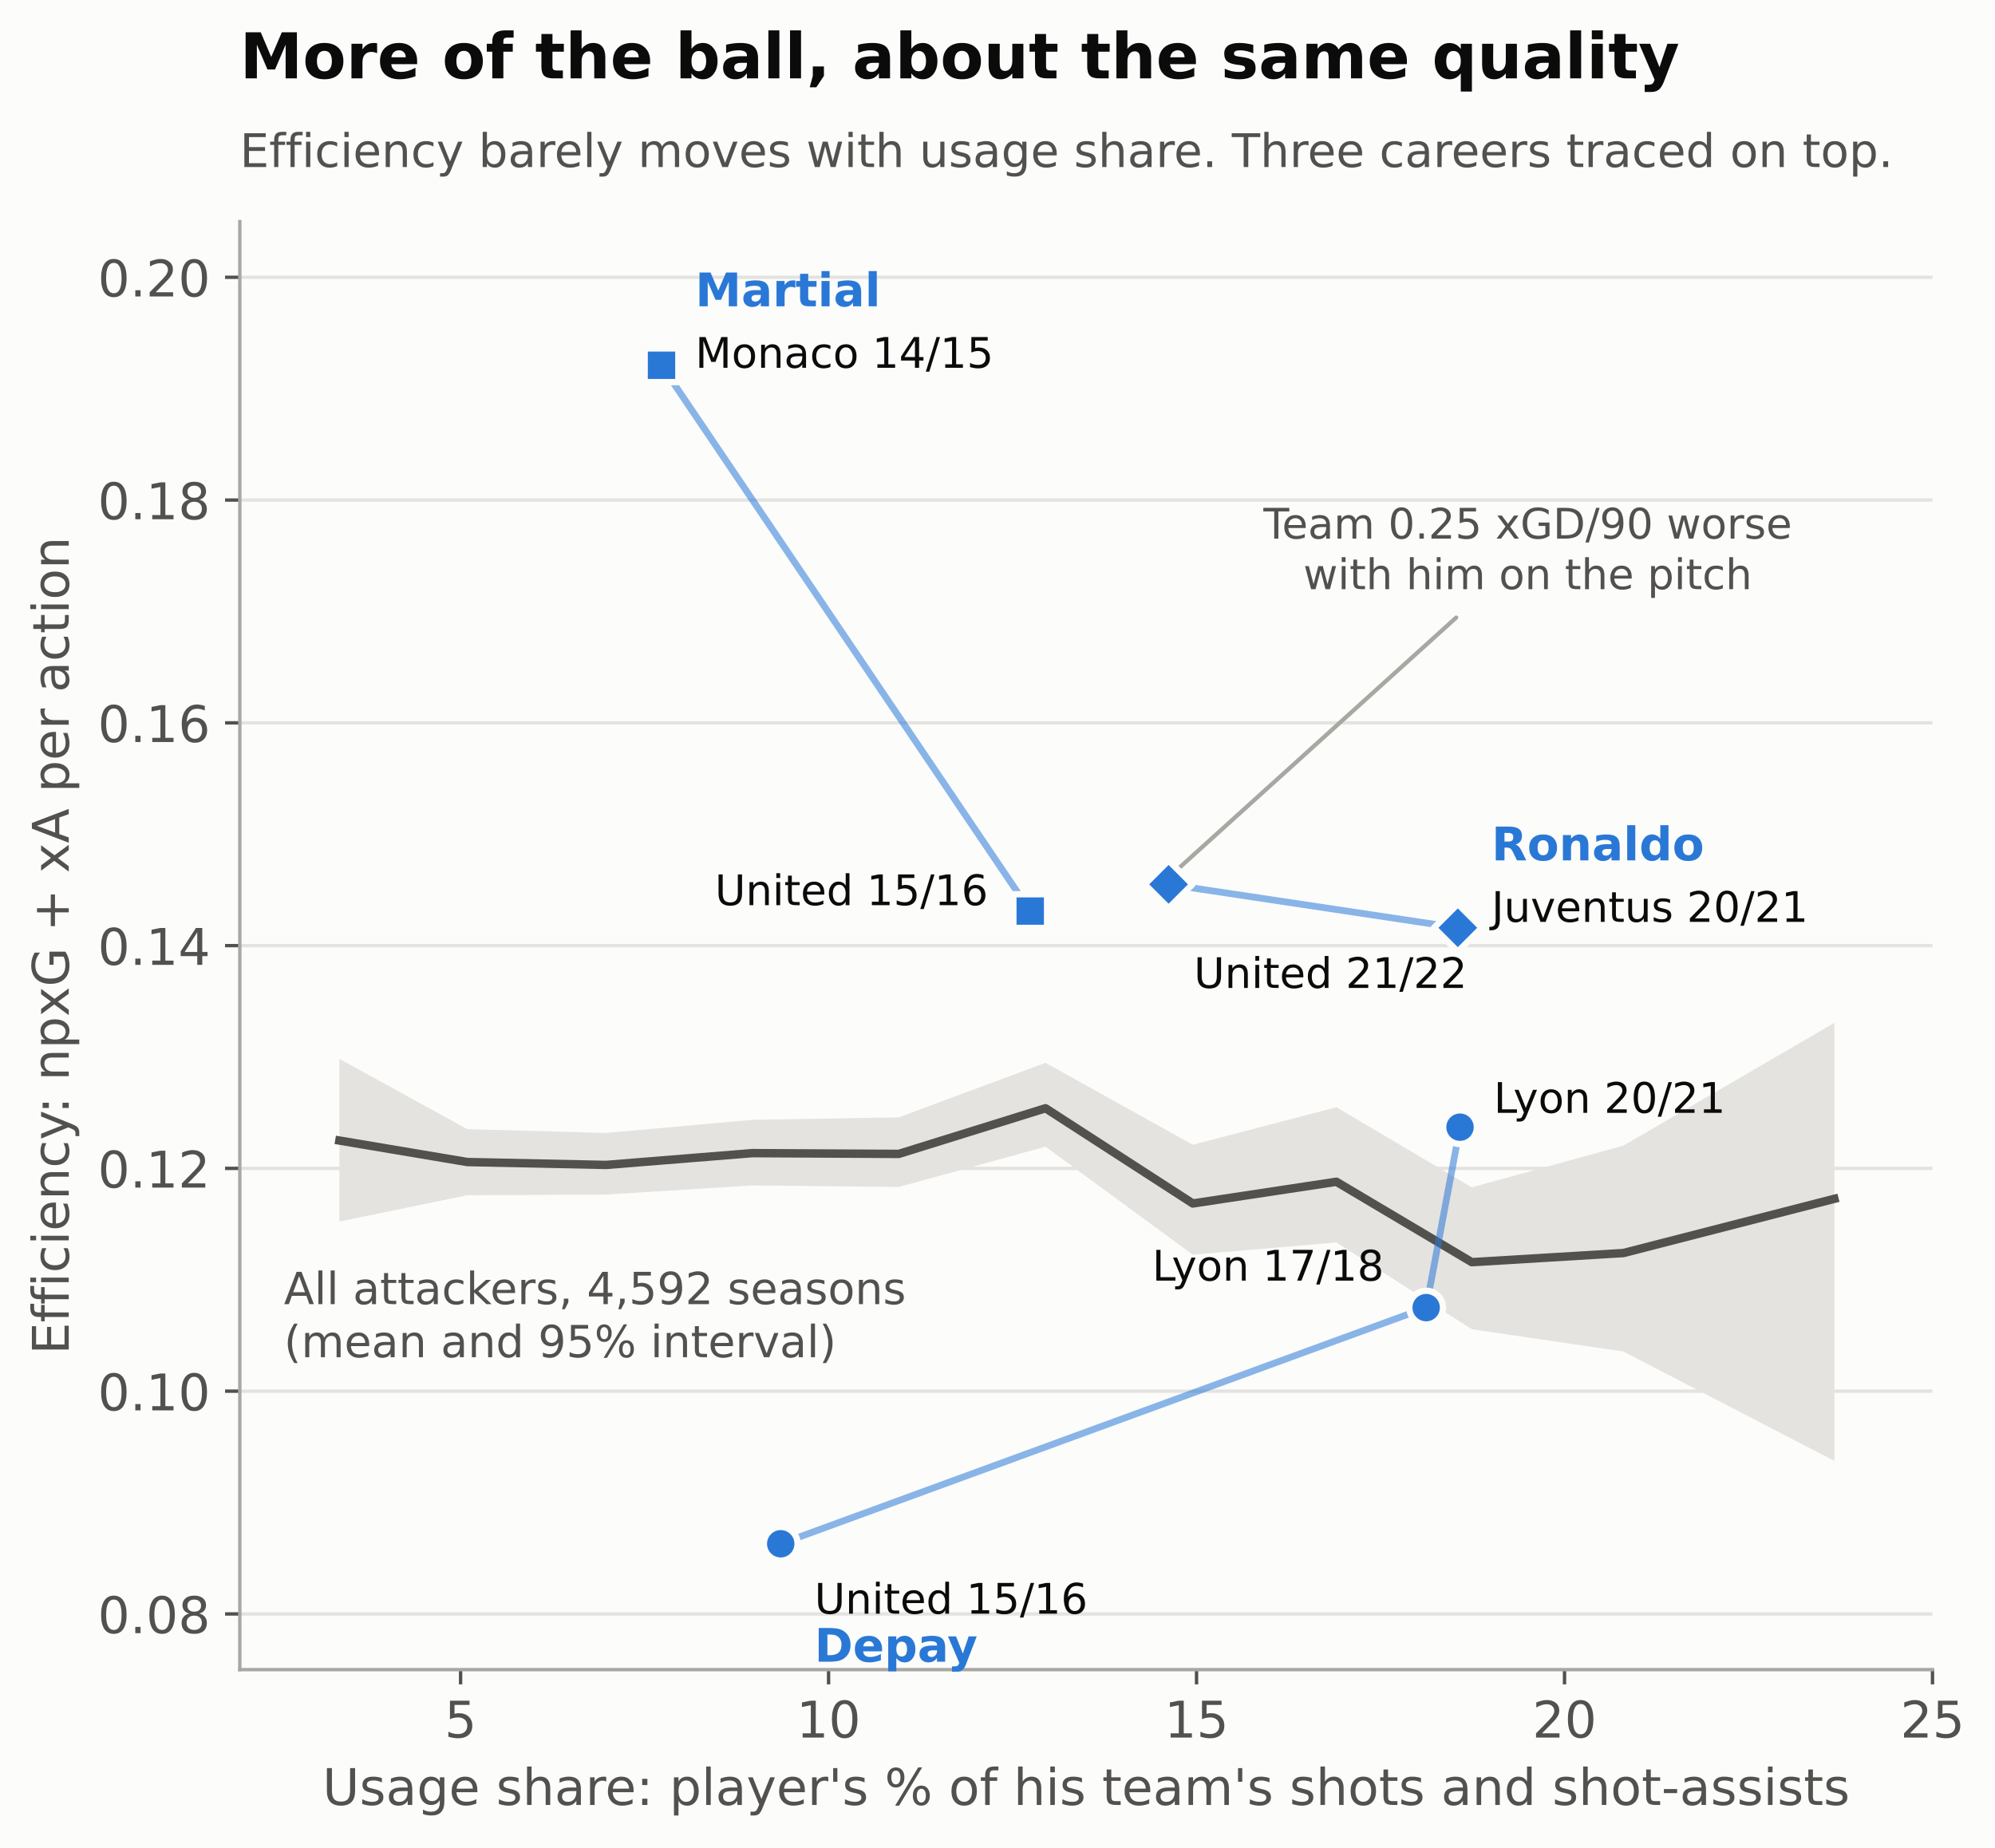
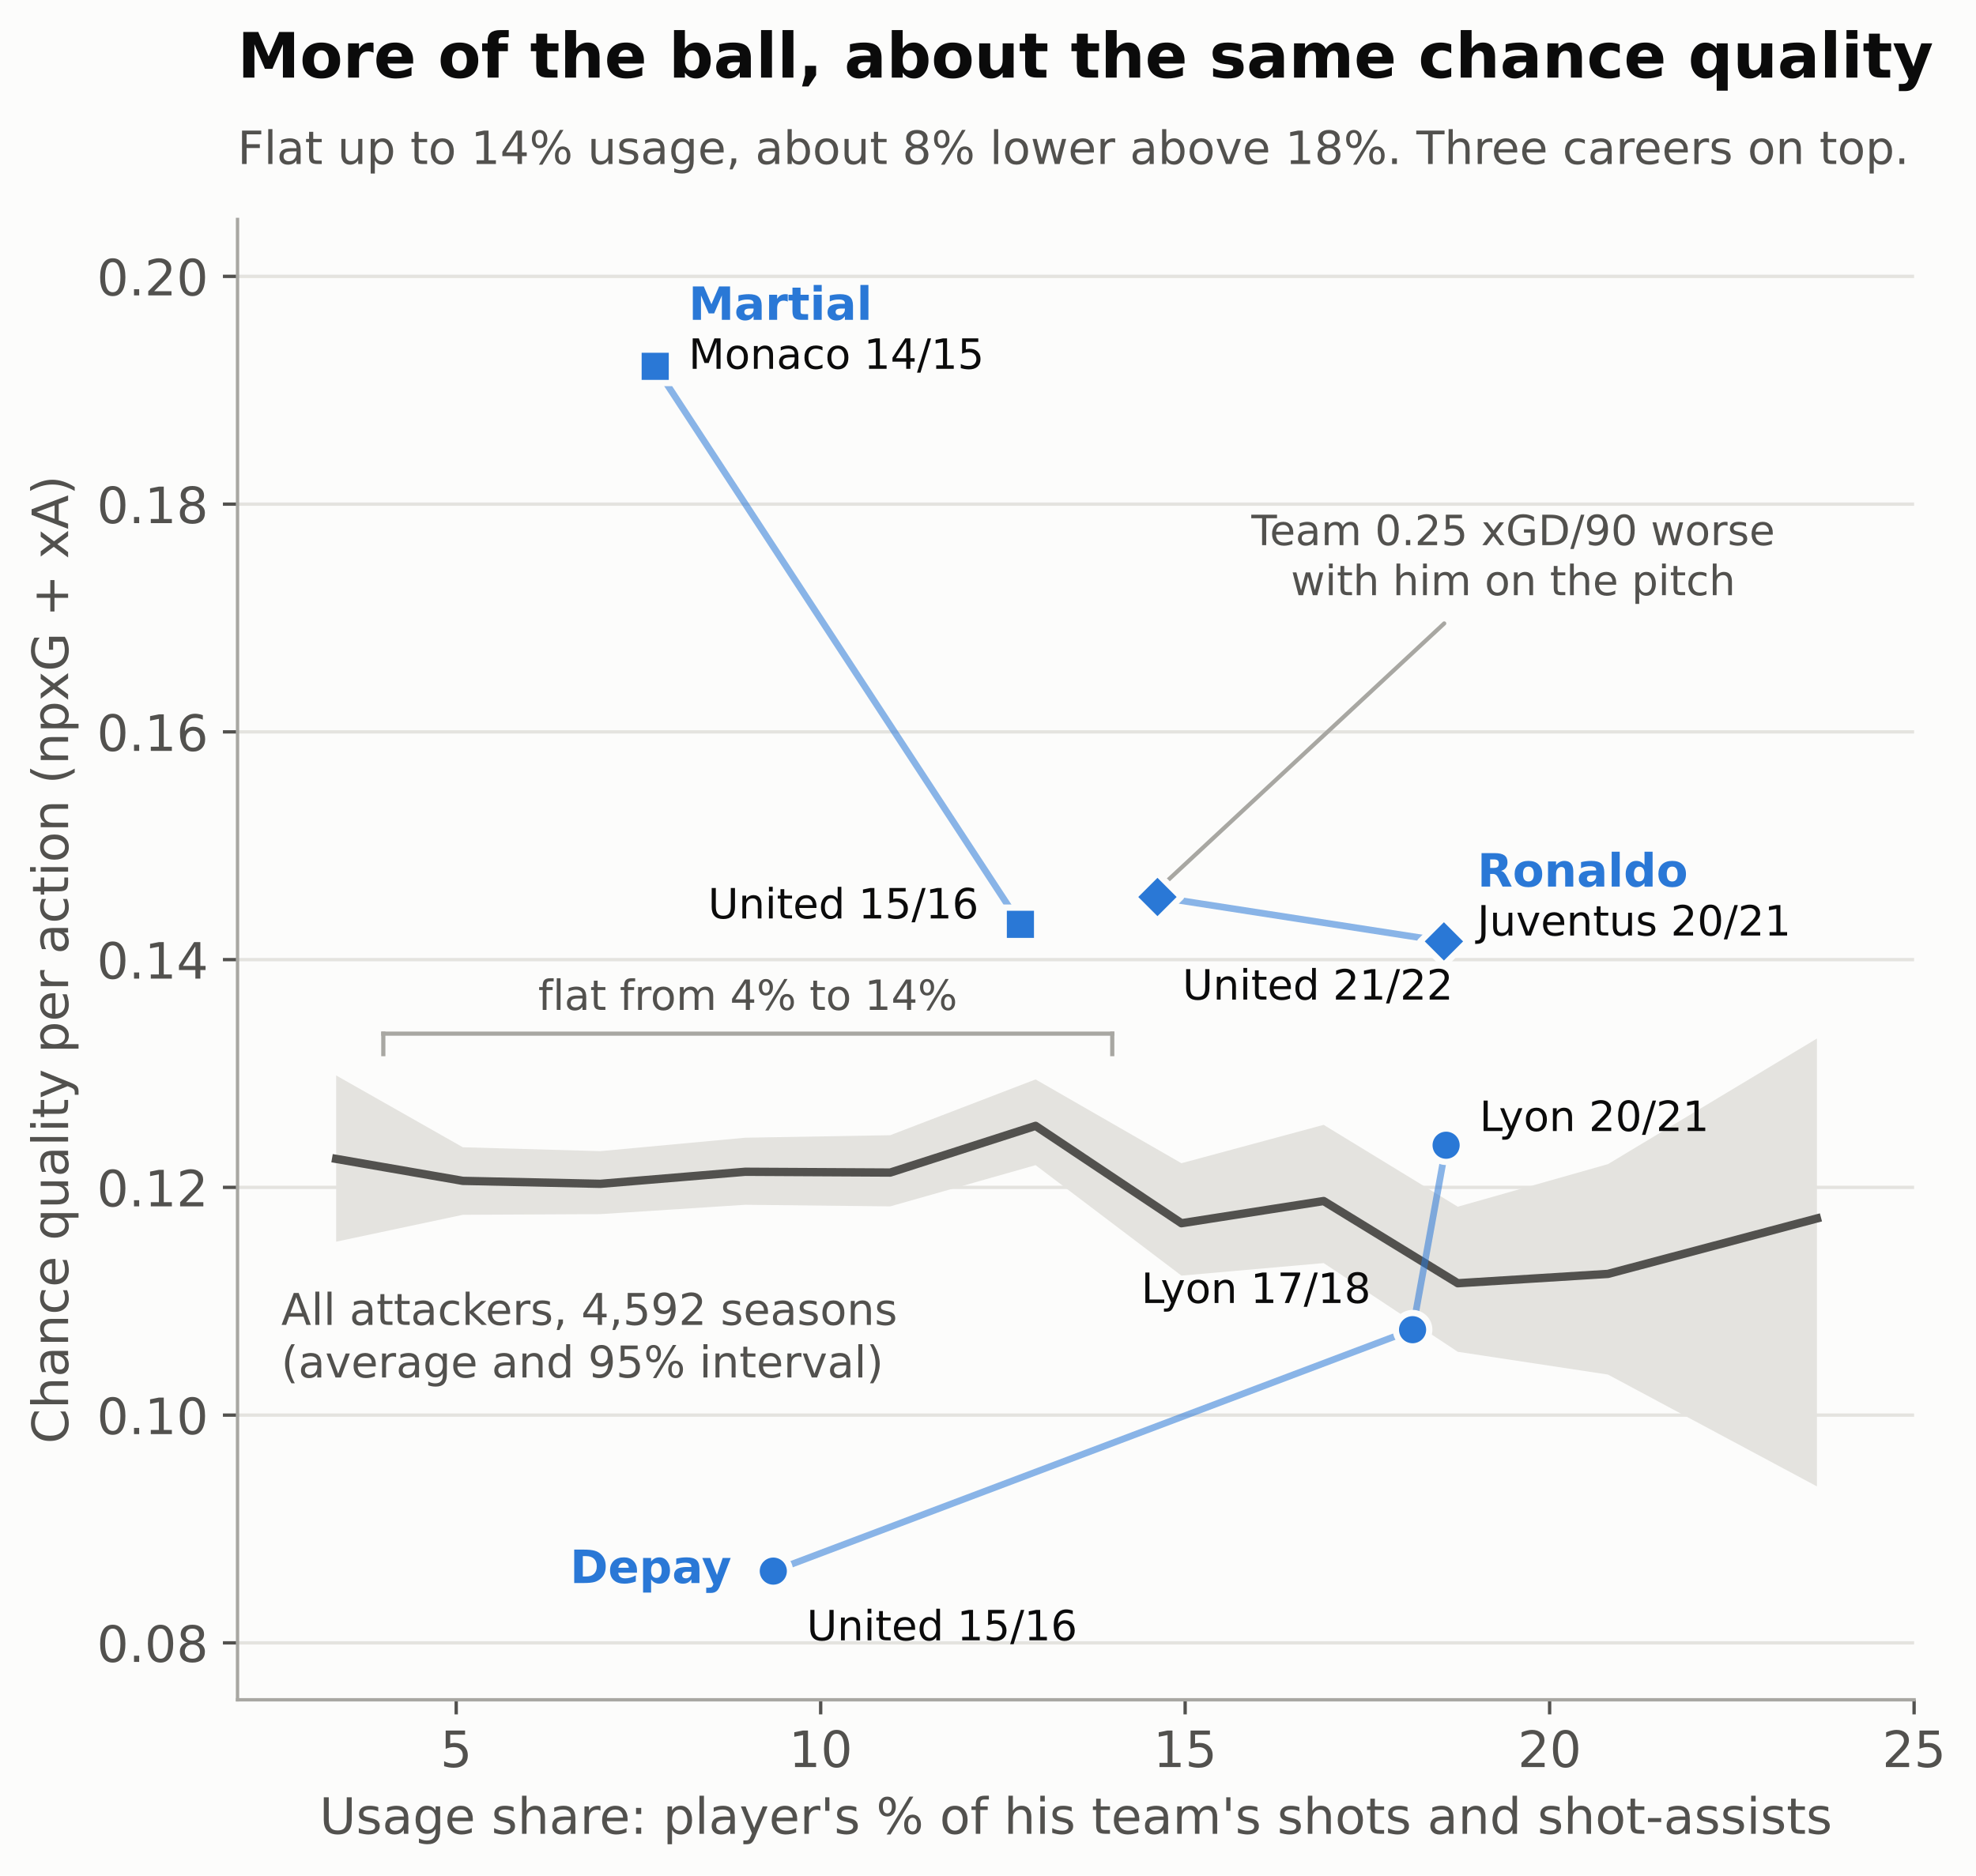
- <svg xmlns="http://www.w3.org/2000/svg" xmlns:xlink="http://www.w3.org/1999/xlink" width="473.515pt" height="438.527pt" viewBox="0 0 473.515 438.527" version="1.1">
+ <svg xmlns="http://www.w3.org/2000/svg" xmlns:xlink="http://www.w3.org/1999/xlink" width="473.515pt" height="449.615pt" viewBox="0 0 473.515 449.615" version="1.1">
  <defs>
    <style type="text/css">*{stroke-linejoin: round; stroke-linecap: butt}</style>
  </defs>
  <g id="figure_1">
    <g id="patch_1">
-       <path d="M 0 438.527  L 473.515 438.527  L 473.515 0  L 0 0  z " style="fill: #fcfcfb" />
+       <path d="M -0 449.615  L 473.515 449.615  L 473.515 0  L -0 0  z " style="fill: #fcfcfb" />
    </g>
    <g id="axes_1">
      <g id="patch_2">
-         <path d="M 56.92 396.326  L 458.68 396.326  L 458.68 52.598  L 56.92 52.598  z " style="fill: #fcfcfb" />
+         <path d="M 56.92 407.414  L 458.68 407.414  L 458.68 52.598  L 56.92 52.598  z " style="fill: #fcfcfb" />
      </g>
      <g id="FillBetweenPolyCollection_1">
        <defs>
-           <path id="mc9e5d424f2" d="M 80.554 -187.175  L 80.554 -148.572  L 110.913 -154.812  L 143.857 -154.97  L 178.583 -157.138  L 213.327 -156.768  L 248.157 -166.34  L 283.111 -140.692  L 317.19 -143.601  L 349.331 -123.003  L 385.315 -117.715  L 435.395 -91.751  L 435.395 -195.742  L 435.395 -195.742  L 385.315 -166.578  L 349.331 -156.689  L 317.19 -175.7  L 283.111 -166.789  L 248.157 -186.249  L 213.327 -173.294  L 178.583 -172.712  L 143.857 -169.592  L 110.913 -170.491  L 80.554 -187.175  z " />
-         </defs>
-         <g clip-path="url(#p5bcd39ada3)">
-           <use xlink:href="#mc9e5d424f2" x="0" y="438.527" style="fill: #e4e3df" />
+           <path id="m66f7630652" d="M 80.554 -191.851  L 80.554 -152.003  L 110.913 -158.444  L 143.857 -158.608  L 178.583 -160.846  L 213.327 -160.464  L 248.157 -170.344  L 283.111 -143.869  L 317.19 -146.872  L 349.331 -125.61  L 385.315 -120.151  L 435.395 -93.349  L 435.395 -200.695  L 435.395 -200.695  L 385.315 -170.59  L 349.331 -160.382  L 317.19 -180.006  L 283.111 -170.808  L 248.157 -190.896  L 213.327 -177.522  L 178.583 -176.922  L 143.857 -173.701  L 110.913 -174.629  L 80.554 -191.851  z " />
+         </defs>
+         <g clip-path="url(#pf5ed3ac1d7)">
+           <use xlink:href="#m66f7630652" x="0" y="449.615" style="fill: #e4e3df" />
        </g>
      </g>
      <g id="matplotlib.axis_1">
        <g id="xtick_1">
          <g id="line2d_1">
            <defs>
-               <path id="m4081514949" d="M 0 0  L 0 3.5  " style="stroke: #52514e; stroke-width: 0.8" />
+               <path id="m68a782cfd2" d="M 0 0  L 0 3.5  " style="stroke: #52514e; stroke-width: 0.8" />
            </defs>
            <g>
-               <use xlink:href="#m4081514949" x="109.323" y="396.326" style="fill: #52514e; stroke: #52514e; stroke-width: 0.8" />
+               <use xlink:href="#m68a782cfd2" x="109.323" y="407.414" style="fill: #52514e; stroke: #52514e; stroke-width: 0.8" />
            </g>
          </g>
          <g id="text_1">
-             <text style="font-size: 12px; font-family: 'DejaVu Sans'; text-anchor: middle; fill: #52514e" x="109.323" y="412.443" transform="rotate(-0 109.3232 412.4428)">5</text>
+             <text style="font-size: 12px; font-family: 'DejaVu Sans'; text-anchor: middle; fill: #52514e" x="109.323" y="423.531" transform="rotate(-0 109.3232 423.5308)">5</text>
          </g>
        </g>
        <g id="xtick_2">
          <g id="line2d_2">
            <g>
-               <use xlink:href="#m4081514949" x="196.662" y="396.326" style="fill: #52514e; stroke: #52514e; stroke-width: 0.8" />
+               <use xlink:href="#m68a782cfd2" x="196.662" y="407.414" style="fill: #52514e; stroke: #52514e; stroke-width: 0.8" />
            </g>
          </g>
          <g id="text_2">
-             <text style="font-size: 12px; font-family: 'DejaVu Sans'; text-anchor: middle; fill: #52514e" x="196.662" y="412.443" transform="rotate(-0 196.6623 412.4428)">10</text>
+             <text style="font-size: 12px; font-family: 'DejaVu Sans'; text-anchor: middle; fill: #52514e" x="196.662" y="423.531" transform="rotate(-0 196.6623 423.5308)">10</text>
          </g>
        </g>
        <g id="xtick_3">
          <g id="line2d_3">
            <g>
-               <use xlink:href="#m4081514949" x="284.001" y="396.326" style="fill: #52514e; stroke: #52514e; stroke-width: 0.8" />
+               <use xlink:href="#m68a782cfd2" x="284.001" y="407.414" style="fill: #52514e; stroke: #52514e; stroke-width: 0.8" />
            </g>
          </g>
          <g id="text_3">
-             <text style="font-size: 12px; font-family: 'DejaVu Sans'; text-anchor: middle; fill: #52514e" x="284.001" y="412.443" transform="rotate(-0 284.0014 412.4428)">15</text>
+             <text style="font-size: 12px; font-family: 'DejaVu Sans'; text-anchor: middle; fill: #52514e" x="284.001" y="423.531" transform="rotate(-0 284.0014 423.5308)">15</text>
          </g>
        </g>
        <g id="xtick_4">
          <g id="line2d_4">
            <g>
-               <use xlink:href="#m4081514949" x="371.341" y="396.326" style="fill: #52514e; stroke: #52514e; stroke-width: 0.8" />
+               <use xlink:href="#m68a782cfd2" x="371.341" y="407.414" style="fill: #52514e; stroke: #52514e; stroke-width: 0.8" />
            </g>
          </g>
          <g id="text_4">
-             <text style="font-size: 12px; font-family: 'DejaVu Sans'; text-anchor: middle; fill: #52514e" x="371.341" y="412.443" transform="rotate(-0 371.3406 412.4428)">20</text>
+             <text style="font-size: 12px; font-family: 'DejaVu Sans'; text-anchor: middle; fill: #52514e" x="371.341" y="423.531" transform="rotate(-0 371.3406 423.5308)">20</text>
          </g>
        </g>
        <g id="xtick_5">
          <g id="line2d_5">
            <g>
-               <use xlink:href="#m4081514949" x="458.68" y="396.326" style="fill: #52514e; stroke: #52514e; stroke-width: 0.8" />
+               <use xlink:href="#m68a782cfd2" x="458.68" y="407.414" style="fill: #52514e; stroke: #52514e; stroke-width: 0.8" />
            </g>
          </g>
          <g id="text_5">
-             <text style="font-size: 12px; font-family: 'DejaVu Sans'; text-anchor: middle; fill: #52514e" x="458.68" y="412.443" transform="rotate(-0 458.6797 412.4428)">25</text>
+             <text style="font-size: 12px; font-family: 'DejaVu Sans'; text-anchor: middle; fill: #52514e" x="458.68" y="423.531" transform="rotate(-0 458.6797 423.5308)">25</text>
          </g>
        </g>
        <g id="text_6">
-           <text style="font-size: 12px; font-family: 'DejaVu Sans'; text-anchor: middle; fill: #52514e" x="257.8" y="428.444" transform="rotate(-0 257.7997 428.4438)">Usage share: player's % of his team's shots and shot-assists</text>
+           <text style="font-size: 12px; font-family: 'DejaVu Sans'; text-anchor: middle; fill: #52514e" x="257.8" y="439.532" transform="rotate(-0 257.7997 439.5318)">Usage share: player's % of his team's shots and shot-assists</text>
        </g>
      </g>
      <g id="matplotlib.axis_2">
        <g id="ytick_1">
          <g id="line2d_6">
-             <path d="M 56.92 383.105  L 458.68 383.105  " clip-path="url(#p5bcd39ada3)" style="fill: none; stroke: #e4e3df; stroke-width: 0.8; stroke-linecap: square" />
+             <path d="M 56.92 393.767  L 458.68 393.767  " clip-path="url(#pf5ed3ac1d7)" style="fill: none; stroke: #e4e3df; stroke-width: 0.8; stroke-linecap: square" />
          </g>
          <g id="line2d_7">
            <defs>
-               <path id="m5d806d92f2" d="M 0 0  L -3.5 0  " style="stroke: #52514e; stroke-width: 0.8" />
+               <path id="m36273874a0" d="M 0 0  L -3.5 0  " style="stroke: #52514e; stroke-width: 0.8" />
            </defs>
            <g>
-               <use xlink:href="#m5d806d92f2" x="56.92" y="383.105" style="fill: #52514e; stroke: #52514e; stroke-width: 0.8" />
+               <use xlink:href="#m36273874a0" x="56.92" y="393.767" style="fill: #52514e; stroke: #52514e; stroke-width: 0.8" />
            </g>
          </g>
          <g id="text_7">
-             <text style="font-size: 12px; font-family: 'DejaVu Sans'; text-anchor: end; fill: #52514e" x="49.92" y="387.664" transform="rotate(-0 49.91969 387.6639)">0.08</text>
+             <text style="font-size: 12px; font-family: 'DejaVu Sans'; text-anchor: end; fill: #52514e" x="49.92" y="398.325" transform="rotate(-0 49.91969 398.3255)">0.08</text>
          </g>
        </g>
        <g id="ytick_2">
          <g id="line2d_8">
-             <path d="M 56.92 330.224  L 458.68 330.224  " clip-path="url(#p5bcd39ada3)" style="fill: none; stroke: #e4e3df; stroke-width: 0.8; stroke-linecap: square" />
+             <path d="M 56.92 339.18  L 458.68 339.18  " clip-path="url(#pf5ed3ac1d7)" style="fill: none; stroke: #e4e3df; stroke-width: 0.8; stroke-linecap: square" />
          </g>
          <g id="line2d_9">
            <g>
-               <use xlink:href="#m5d806d92f2" x="56.92" y="330.224" style="fill: #52514e; stroke: #52514e; stroke-width: 0.8" />
+               <use xlink:href="#m36273874a0" x="56.92" y="339.18" style="fill: #52514e; stroke: #52514e; stroke-width: 0.8" />
            </g>
          </g>
          <g id="text_8">
-             <text style="font-size: 12px; font-family: 'DejaVu Sans'; text-anchor: end; fill: #52514e" x="49.92" y="334.783" transform="rotate(-0 49.91969 334.7827)">0.10</text>
+             <text style="font-size: 12px; font-family: 'DejaVu Sans'; text-anchor: end; fill: #52514e" x="49.92" y="343.738" transform="rotate(-0 49.91969 343.7384)">0.10</text>
          </g>
        </g>
        <g id="ytick_3">
          <g id="line2d_10">
-             <path d="M 56.92 277.343  L 458.68 277.343  " clip-path="url(#p5bcd39ada3)" style="fill: none; stroke: #e4e3df; stroke-width: 0.8; stroke-linecap: square" />
+             <path d="M 56.92 284.593  L 458.68 284.593  " clip-path="url(#pf5ed3ac1d7)" style="fill: none; stroke: #e4e3df; stroke-width: 0.8; stroke-linecap: square" />
          </g>
          <g id="line2d_11">
            <g>
-               <use xlink:href="#m5d806d92f2" x="56.92" y="277.343" style="fill: #52514e; stroke: #52514e; stroke-width: 0.8" />
+               <use xlink:href="#m36273874a0" x="56.92" y="284.593" style="fill: #52514e; stroke: #52514e; stroke-width: 0.8" />
            </g>
          </g>
          <g id="text_9">
-             <text style="font-size: 12px; font-family: 'DejaVu Sans'; text-anchor: end; fill: #52514e" x="49.92" y="281.901" transform="rotate(-0 49.91969 281.9015)">0.12</text>
+             <text style="font-size: 12px; font-family: 'DejaVu Sans'; text-anchor: end; fill: #52514e" x="49.92" y="289.151" transform="rotate(-0 49.91969 289.1513)">0.12</text>
          </g>
        </g>
        <g id="ytick_4">
          <g id="line2d_12">
-             <path d="M 56.92 224.462  L 458.68 224.462  " clip-path="url(#p5bcd39ada3)" style="fill: none; stroke: #e4e3df; stroke-width: 0.8; stroke-linecap: square" />
+             <path d="M 56.92 230.006  L 458.68 230.006  " clip-path="url(#pf5ed3ac1d7)" style="fill: none; stroke: #e4e3df; stroke-width: 0.8; stroke-linecap: square" />
          </g>
          <g id="line2d_13">
            <g>
-               <use xlink:href="#m5d806d92f2" x="56.92" y="224.462" style="fill: #52514e; stroke: #52514e; stroke-width: 0.8" />
+               <use xlink:href="#m36273874a0" x="56.92" y="230.006" style="fill: #52514e; stroke: #52514e; stroke-width: 0.8" />
            </g>
          </g>
          <g id="text_10">
-             <text style="font-size: 12px; font-family: 'DejaVu Sans'; text-anchor: end; fill: #52514e" x="49.92" y="229.02" transform="rotate(-0 49.91969 229.0203)">0.14</text>
+             <text style="font-size: 12px; font-family: 'DejaVu Sans'; text-anchor: end; fill: #52514e" x="49.92" y="234.564" transform="rotate(-0 49.91969 234.5642)">0.14</text>
          </g>
        </g>
        <g id="ytick_5">
          <g id="line2d_14">
-             <path d="M 56.92 171.58  L 458.68 171.58  " clip-path="url(#p5bcd39ada3)" style="fill: none; stroke: #e4e3df; stroke-width: 0.8; stroke-linecap: square" />
+             <path d="M 56.92 175.419  L 458.68 175.419  " clip-path="url(#pf5ed3ac1d7)" style="fill: none; stroke: #e4e3df; stroke-width: 0.8; stroke-linecap: square" />
          </g>
          <g id="line2d_15">
            <g>
-               <use xlink:href="#m5d806d92f2" x="56.92" y="171.58" style="fill: #52514e; stroke: #52514e; stroke-width: 0.8" />
+               <use xlink:href="#m36273874a0" x="56.92" y="175.419" style="fill: #52514e; stroke: #52514e; stroke-width: 0.8" />
            </g>
          </g>
          <g id="text_11">
-             <text style="font-size: 12px; font-family: 'DejaVu Sans'; text-anchor: end; fill: #52514e" x="49.92" y="176.139" transform="rotate(-0 49.91969 176.139)">0.16</text>
+             <text style="font-size: 12px; font-family: 'DejaVu Sans'; text-anchor: end; fill: #52514e" x="49.92" y="179.977" transform="rotate(-0 49.91969 179.9772)">0.16</text>
          </g>
        </g>
        <g id="ytick_6">
          <g id="line2d_16">
-             <path d="M 56.92 118.699  L 458.68 118.699  " clip-path="url(#p5bcd39ada3)" style="fill: none; stroke: #e4e3df; stroke-width: 0.8; stroke-linecap: square" />
+             <path d="M 56.92 120.832  L 458.68 120.832  " clip-path="url(#pf5ed3ac1d7)" style="fill: none; stroke: #e4e3df; stroke-width: 0.8; stroke-linecap: square" />
          </g>
          <g id="line2d_17">
            <g>
-               <use xlink:href="#m5d806d92f2" x="56.92" y="118.699" style="fill: #52514e; stroke: #52514e; stroke-width: 0.8" />
+               <use xlink:href="#m36273874a0" x="56.92" y="120.832" style="fill: #52514e; stroke: #52514e; stroke-width: 0.8" />
            </g>
          </g>
          <g id="text_12">
-             <text style="font-size: 12px; font-family: 'DejaVu Sans'; text-anchor: end; fill: #52514e" x="49.92" y="123.258" transform="rotate(-0 49.91969 123.2578)">0.18</text>
+             <text style="font-size: 12px; font-family: 'DejaVu Sans'; text-anchor: end; fill: #52514e" x="49.92" y="125.39" transform="rotate(-0 49.91969 125.3901)">0.18</text>
          </g>
        </g>
        <g id="ytick_7">
          <g id="line2d_18">
-             <path d="M 56.92 65.818  L 458.68 65.818  " clip-path="url(#p5bcd39ada3)" style="fill: none; stroke: #e4e3df; stroke-width: 0.8; stroke-linecap: square" />
+             <path d="M 56.92 66.244  L 458.68 66.244  " clip-path="url(#pf5ed3ac1d7)" style="fill: none; stroke: #e4e3df; stroke-width: 0.8; stroke-linecap: square" />
          </g>
          <g id="line2d_19">
            <g>
-               <use xlink:href="#m5d806d92f2" x="56.92" y="65.818" style="fill: #52514e; stroke: #52514e; stroke-width: 0.8" />
+               <use xlink:href="#m36273874a0" x="56.92" y="66.244" style="fill: #52514e; stroke: #52514e; stroke-width: 0.8" />
            </g>
          </g>
          <g id="text_13">
-             <text style="font-size: 12px; font-family: 'DejaVu Sans'; text-anchor: end; fill: #52514e" x="49.92" y="70.377" transform="rotate(-0 49.91969 70.37656)">0.20</text>
+             <text style="font-size: 12px; font-family: 'DejaVu Sans'; text-anchor: end; fill: #52514e" x="49.92" y="70.803" transform="rotate(-0 49.91969 70.80302)">0.20</text>
          </g>
        </g>
        <g id="text_14">
-           <text style="font-size: 12px; font-family: 'DejaVu Sans'; text-anchor: middle; fill: #52514e" x="16.318" y="224.462" transform="rotate(-90 16.31812 224.4617)">Efficiency: npxG + xA per action</text>
+           <text style="font-size: 12px; font-family: 'DejaVu Sans'; text-anchor: middle; fill: #52514e" x="16.318" y="230.006" transform="rotate(-90 16.31812 230.0057)">Chance quality per action (npxG + xA)</text>
        </g>
      </g>
      <g id="line2d_20">
-         <path d="M 80.554 270.733  L 110.913 275.836  L 143.857 276.523  L 178.583 273.721  L 213.327 273.906  L 248.157 263.065  L 283.111 285.672  L 317.19 280.516  L 349.331 299.606  L 385.315 297.438  L 435.395 284.561  " clip-path="url(#p5bcd39ada3)" style="fill: none; stroke: #52514e; stroke-width: 2; stroke-linecap: square" />
+         <path d="M 80.554 277.769  L 110.913 283.037  L 143.857 283.747  L 178.583 280.854  L 213.327 281.045  L 248.157 269.854  L 283.111 293.19  L 317.19 287.868  L 349.331 307.574  L 385.315 305.336  L 435.395 292.044  " clip-path="url(#pf5ed3ac1d7)" style="fill: none; stroke: #52514e; stroke-width: 2; stroke-linecap: square" />
+       </g>
+       <g id="line2d_21">
+         <path d="M 91.855 247.746  L 266.534 247.746  " clip-path="url(#pf5ed3ac1d7)" style="fill: none; stroke: #a8a7a2; stroke-linecap: square" />
+       </g>
+       <g id="line2d_22">
+         <path d="M 91.855 252.659  L 91.855 247.746  " clip-path="url(#pf5ed3ac1d7)" style="fill: none; stroke: #a8a7a2; stroke-linecap: square" />
+       </g>
+       <g id="line2d_23">
+         <path d="M 266.534 252.659  L 266.534 247.746  " clip-path="url(#pf5ed3ac1d7)" style="fill: none; stroke: #a8a7a2; stroke-linecap: square" />
      </g>
      <g id="patch_3">
-         <path d="M 56.92 396.326  L 56.92 52.598  " style="fill: none; stroke: #a8a7a2; stroke-width: 0.8; stroke-linejoin: miter; stroke-linecap: square" />
+         <path d="M 56.92 407.414  L 56.92 52.598  " style="fill: none; stroke: #a8a7a2; stroke-width: 0.8; stroke-linejoin: miter; stroke-linecap: square" />
      </g>
      <g id="patch_4">
-         <path d="M 56.92 396.326  L 458.68 396.326  " style="fill: none; stroke: #a8a7a2; stroke-width: 0.8; stroke-linejoin: miter; stroke-linecap: square" />
+         <path d="M 56.92 407.414  L 458.68 407.414  " style="fill: none; stroke: #a8a7a2; stroke-width: 0.8; stroke-linejoin: miter; stroke-linecap: square" />
      </g>
      <g id="text_15">
-         <text style="font-size: 10.5px; font-family: 'DejaVu Sans'; fill: #52514e" transform="translate(67.40038 309.5607)">All attackers, 4,592 seasons</text>
-         <text style="font-size: 10.5px; font-family: 'DejaVu Sans'; fill: #52514e" transform="translate(67.40038 322.1636)">(mean and 95% interval)</text>
-       </g>
-       <g id="line2d_21">
-         <path d="M 185.308 366.448  L 338.501 310.394  L 346.536 267.56  " clip-path="url(#p5bcd39ada3)" style="fill: none; stroke: #2a78d6; stroke-opacity: 0.55; stroke-width: 1.6; stroke-linecap: square" />
+         <text style="font-size: 10.5px; font-family: 'DejaVu Sans'; fill: #52514e" transform="translate(67.40038 317.5586)">All attackers, 4,592 seasons</text>
+         <text style="font-size: 10.5px; font-family: 'DejaVu Sans'; fill: #52514e" transform="translate(67.40038 330.1614)">(average and 95% interval)</text>
      </g>
      <g id="text_16">
-         <text style="font-size: 10px; font-family: 'DejaVu Sans'; text-anchor: start; fill: #0b0b0b" x="193.308" y="383.046" transform="rotate(-0 193.3082 383.0458)">United 15/16</text>
+         <text style="font-size: 10px; font-family: 'DejaVu Sans'; text-anchor: middle; fill: #52514e" x="179.194" y="242.069" transform="rotate(-0 179.1945 242.0689)">flat from 4% to 14%</text>
+       </g>
+       <g id="line2d_24">
+         <path d="M 185.308 376.572  L 338.501 318.71  L 346.536 274.494  " clip-path="url(#pf5ed3ac1d7)" style="fill: none; stroke: #2a78d6; stroke-opacity: 0.55; stroke-width: 1.6; stroke-linecap: square" />
      </g>
      <g id="text_17">
-         <text style="font-size: 10px; font-family: 'DejaVu Sans'; text-anchor: end; fill: #0b0b0b" x="328.501" y="303.991" transform="rotate(-0 328.501 303.9913)">Lyon 17/18</text>
+         <text style="font-size: 10px; font-family: 'DejaVu Sans'; text-anchor: start; fill: #0b0b0b" x="193.308" y="393.17" transform="rotate(-0 193.3082 393.17)">United 15/16</text>
      </g>
      <g id="text_18">
-         <text style="font-size: 10px; font-family: 'DejaVu Sans'; text-anchor: start; fill: #0b0b0b" x="354.536" y="264.158" transform="rotate(-0 354.5362 264.1575)">Lyon 20/21</text>
+         <text style="font-size: 10px; font-family: 'DejaVu Sans'; text-anchor: end; fill: #0b0b0b" x="328.501" y="312.307" transform="rotate(-0 328.501 312.3073)">Lyon 17/18</text>
      </g>
      <g id="text_19">
-         <text style="font-weight: 700; font-size: 11px; font-family: 'DejaVu Sans'; text-anchor: start; fill: #2a78d6" x="193.308" y="394.448" transform="rotate(-0 193.3082 394.4478)">Depay</text>
-       </g>
-       <g id="line2d_22">
-         <path d="M 157.01 86.706  L 244.524 216.265  " clip-path="url(#p5bcd39ada3)" style="fill: none; stroke: #2a78d6; stroke-opacity: 0.55; stroke-width: 1.6; stroke-linecap: square" />
+         <text style="font-size: 10px; font-family: 'DejaVu Sans'; text-anchor: start; fill: #0b0b0b" x="354.536" y="271.092" transform="rotate(-0 354.5362 271.0918)">Lyon 20/21</text>
      </g>
      <g id="text_20">
-         <text style="font-size: 10px; font-family: 'DejaVu Sans'; text-anchor: start; fill: #0b0b0b" x="165.01" y="87.304" transform="rotate(-0 165.0103 87.30371)">Monaco 14/15</text>
+         <text style="font-weight: 700; font-size: 11px; font-family: 'DejaVu Sans'; text-anchor: end; fill: #2a78d6" x="175.308" y="379.429" transform="rotate(-0 175.3082 379.4294)">Depay</text>
+       </g>
+       <g id="line2d_25">
+         <path d="M 157.01 87.806  L 244.524 221.545  " clip-path="url(#pf5ed3ac1d7)" style="fill: none; stroke: #2a78d6; stroke-opacity: 0.55; stroke-width: 1.6; stroke-linecap: square" />
      </g>
      <g id="text_21">
-         <text style="font-size: 10px; font-family: 'DejaVu Sans'; text-anchor: end; fill: #0b0b0b" x="234.524" y="214.863" transform="rotate(-0 234.5241 214.8631)">United 15/16</text>
+         <text style="font-size: 10px; font-family: 'DejaVu Sans'; text-anchor: start; fill: #0b0b0b" x="165.01" y="88.404" transform="rotate(-0 165.0103 88.40398)">Monaco 14/15</text>
      </g>
      <g id="text_22">
-         <text style="font-weight: 700; font-size: 11px; font-family: 'DejaVu Sans'; text-anchor: start; fill: #2a78d6" x="165.01" y="72.706" transform="rotate(-0 165.0103 72.70605)">Martial</text>
-       </g>
-       <g id="line2d_23">
-         <path d="M 346.012 220.231  L 277.364 209.919  " clip-path="url(#p5bcd39ada3)" style="fill: none; stroke: #2a78d6; stroke-opacity: 0.55; stroke-width: 1.6; stroke-linecap: square" />
+         <text style="font-size: 10px; font-family: 'DejaVu Sans'; text-anchor: end; fill: #0b0b0b" x="234.524" y="220.143" transform="rotate(-0 234.5241 220.1427)">United 15/16</text>
      </g>
      <g id="text_23">
-         <text style="font-size: 10px; font-family: 'DejaVu Sans'; text-anchor: start; fill: #0b0b0b" x="354.012" y="218.829" transform="rotate(-0 354.0122 218.8288)">Juventus 20/21</text>
+         <text style="font-weight: 700; font-size: 11px; font-family: 'DejaVu Sans'; text-anchor: start; fill: #2a78d6" x="165.01" y="76.664" transform="rotate(-0 165.0103 76.66417)">Martial</text>
+       </g>
+       <g id="line2d_26">
+         <path d="M 346.012 225.639  L 277.364 214.994  " clip-path="url(#pf5ed3ac1d7)" style="fill: none; stroke: #2a78d6; stroke-opacity: 0.55; stroke-width: 1.6; stroke-linecap: square" />
      </g>
      <g id="text_24">
-         <text style="font-size: 10px; font-family: 'DejaVu Sans'; text-anchor: start; fill: #0b0b0b" x="283.364" y="234.517" transform="rotate(-0 283.3637 234.5174)">United 21/22</text>
+         <text style="font-size: 10px; font-family: 'DejaVu Sans'; text-anchor: start; fill: #0b0b0b" x="354.012" y="224.236" transform="rotate(-0 354.0122 224.2363)">Juventus 20/21</text>
      </g>
      <g id="text_25">
-         <text style="font-weight: 700; font-size: 11px; font-family: 'DejaVu Sans'; text-anchor: start; fill: #2a78d6" x="354.012" y="204.231" transform="rotate(-0 354.0122 204.2312)">Ronaldo</text>
+         <text style="font-size: 10px; font-family: 'DejaVu Sans'; text-anchor: start; fill: #0b0b0b" x="283.364" y="239.592" transform="rotate(-0 283.3637 239.5923)">United 21/22</text>
+       </g>
+       <g id="text_26">
+         <text style="font-weight: 700; font-size: 11px; font-family: 'DejaVu Sans'; text-anchor: start; fill: #2a78d6" x="354.012" y="212.497" transform="rotate(-0 354.0122 212.4965)">Ronaldo</text>
      </g>
      <g id="patch_5">
-         <path d="M 345.627 146.596  Q 312.063 176.926 278.499 207.256  " style="fill: none; stroke: #a8a7a2; stroke-linecap: round" />
-       </g>
-       <g id="text_26">
-         <text style="font-size: 10px; font-family: 'DejaVu Sans'; fill: #52514e" transform="translate(299.8754 127.849)">Team 0.25 xGD/90 worse</text>
-         <text style="font-size: 10px; font-family: 'DejaVu Sans'; fill: #52514e" transform="translate(309.3402 139.8517)">with him on the pitch</text>
+         <path d="M 346.077 149.432  Q 312.278 180.85 278.479 212.268  " style="fill: none; stroke: #a8a7a2; stroke-linecap: round" />
      </g>
      <g id="text_27">
-         <text style="font-size: 11px; font-family: 'DejaVu Sans'; text-anchor: start; fill: #52514e" x="56.92" y="39.643" transform="rotate(-0 56.91969 39.64324)">Efficiency barely moves with usage share. Three careers traced on top.</text>
+         <text style="font-size: 10px; font-family: 'DejaVu Sans'; fill: #52514e" transform="translate(299.8754 130.6636)">Team 0.25 xGD/90 worse</text>
+         <text style="font-size: 10px; font-family: 'DejaVu Sans'; fill: #52514e" transform="translate(309.3402 142.6663)">with him on the pitch</text>
      </g>
      <g id="text_28">
-         <text style="font-weight: 700; font-size: 15px; font-family: 'DejaVu Sans'; text-anchor: start; fill: #0b0b0b" x="56.92" y="18.598" transform="rotate(-0 56.91969 18.59766)">More of the ball, about the same quality</text>
+         <text style="font-size: 11px; font-family: 'DejaVu Sans'; text-anchor: start; fill: #52514e" x="56.92" y="39.311" transform="rotate(-0 56.91969 39.3106)">Flat up to 14% usage, about 8% lower above 18%. Three careers on top.</text>
+       </g>
+       <g id="text_29">
+         <text style="font-weight: 700; font-size: 15px; font-family: 'DejaVu Sans'; text-anchor: start; fill: #0b0b0b" x="56.92" y="18.598" transform="rotate(-0 56.91969 18.59766)">More of the ball, about the same chance quality</text>
      </g>
      <g id="PathCollection_1">
        <defs>
-           <path id="m2ac444485e" d="M 0 4  C 1.061 4 2.078 3.579 2.828 2.828  C 3.579 2.078 4 1.061 4 0  C 4 -1.061 3.579 -2.078 2.828 -2.828  C 2.078 -3.579 1.061 -4 0 -4  C -1.061 -4 -2.078 -3.579 -2.828 -2.828  C -3.579 -2.078 -4 -1.061 -4 0  C -4 1.061 -3.579 2.078 -2.828 2.828  C -2.078 3.579 -1.061 4 0 4  z " style="stroke: #fcfcfb; stroke-width: 1.5" />
-         </defs>
-         <g clip-path="url(#p5bcd39ada3)">
-           <use xlink:href="#m2ac444485e" x="185.308" y="366.448" style="fill: #2a78d6; stroke: #fcfcfb; stroke-width: 1.5" />
-           <use xlink:href="#m2ac444485e" x="338.501" y="310.394" style="fill: #2a78d6; stroke: #fcfcfb; stroke-width: 1.5" />
-           <use xlink:href="#m2ac444485e" x="346.536" y="267.56" style="fill: #2a78d6; stroke: #fcfcfb; stroke-width: 1.5" />
+           <path id="md1699fce2d" d="M 0 4  C 1.061 4 2.078 3.579 2.828 2.828  C 3.579 2.078 4 1.061 4 0  C 4 -1.061 3.579 -2.078 2.828 -2.828  C 2.078 -3.579 1.061 -4 0 -4  C -1.061 -4 -2.078 -3.579 -2.828 -2.828  C -3.579 -2.078 -4 -1.061 -4 0  C -4 1.061 -3.579 2.078 -2.828 2.828  C -2.078 3.579 -1.061 4 0 4  z " style="stroke: #fcfcfb; stroke-width: 1.5" />
+         </defs>
+         <g clip-path="url(#pf5ed3ac1d7)">
+           <use xlink:href="#md1699fce2d" x="185.308" y="376.572" style="fill: #2a78d6; stroke: #fcfcfb; stroke-width: 1.5" />
+           <use xlink:href="#md1699fce2d" x="338.501" y="318.71" style="fill: #2a78d6; stroke: #fcfcfb; stroke-width: 1.5" />
+           <use xlink:href="#md1699fce2d" x="346.536" y="274.494" style="fill: #2a78d6; stroke: #fcfcfb; stroke-width: 1.5" />
        </g>
      </g>
      <g id="PathCollection_2">
        <defs>
-           <path id="mb95bda066c" d="M -4 4  L 4 4  L 4 -4  L -4 -4  z " style="stroke: #fcfcfb; stroke-width: 1.5" />
-         </defs>
-         <g clip-path="url(#p5bcd39ada3)">
-           <use xlink:href="#mb95bda066c" x="157.01" y="86.706" style="fill: #2a78d6; stroke: #fcfcfb; stroke-width: 1.5" />
-           <use xlink:href="#mb95bda066c" x="244.524" y="216.265" style="fill: #2a78d6; stroke: #fcfcfb; stroke-width: 1.5" />
+           <path id="m1a3d102d50" d="M -4 4  L 4 4  L 4 -4  L -4 -4  z " style="stroke: #fcfcfb; stroke-width: 1.5" />
+         </defs>
+         <g clip-path="url(#pf5ed3ac1d7)">
+           <use xlink:href="#m1a3d102d50" x="157.01" y="87.806" style="fill: #2a78d6; stroke: #fcfcfb; stroke-width: 1.5" />
+           <use xlink:href="#m1a3d102d50" x="244.524" y="221.545" style="fill: #2a78d6; stroke: #fcfcfb; stroke-width: 1.5" />
        </g>
      </g>
      <g id="PathCollection_3">
        <defs>
-           <path id="m70e6b8a0b7" d="M -0 5.657  L 5.657 0  L 0 -5.657  L -5.657 -0  z " style="stroke: #fcfcfb; stroke-width: 1.5" />
-         </defs>
-         <g clip-path="url(#p5bcd39ada3)">
-           <use xlink:href="#m70e6b8a0b7" x="346.012" y="220.231" style="fill: #2a78d6; stroke: #fcfcfb; stroke-width: 1.5" />
-           <use xlink:href="#m70e6b8a0b7" x="277.364" y="209.919" style="fill: #2a78d6; stroke: #fcfcfb; stroke-width: 1.5" />
+           <path id="m30c0dba603" d="M -0 5.657  L 5.657 0  L 0 -5.657  L -5.657 -0  z " style="stroke: #fcfcfb; stroke-width: 1.5" />
+         </defs>
+         <g clip-path="url(#pf5ed3ac1d7)">
+           <use xlink:href="#m30c0dba603" x="346.012" y="225.639" style="fill: #2a78d6; stroke: #fcfcfb; stroke-width: 1.5" />
+           <use xlink:href="#m30c0dba603" x="277.364" y="214.994" style="fill: #2a78d6; stroke: #fcfcfb; stroke-width: 1.5" />
        </g>
      </g>
    </g>
  </g>
  <defs>
-     <clipPath id="p5bcd39ada3">
-       <rect x="56.92" y="52.598" width="401.76" height="343.728" />
+     <clipPath id="pf5ed3ac1d7">
+       <rect x="56.92" y="52.598" width="401.76" height="354.816" />
    </clipPath>
  </defs>
</svg>
